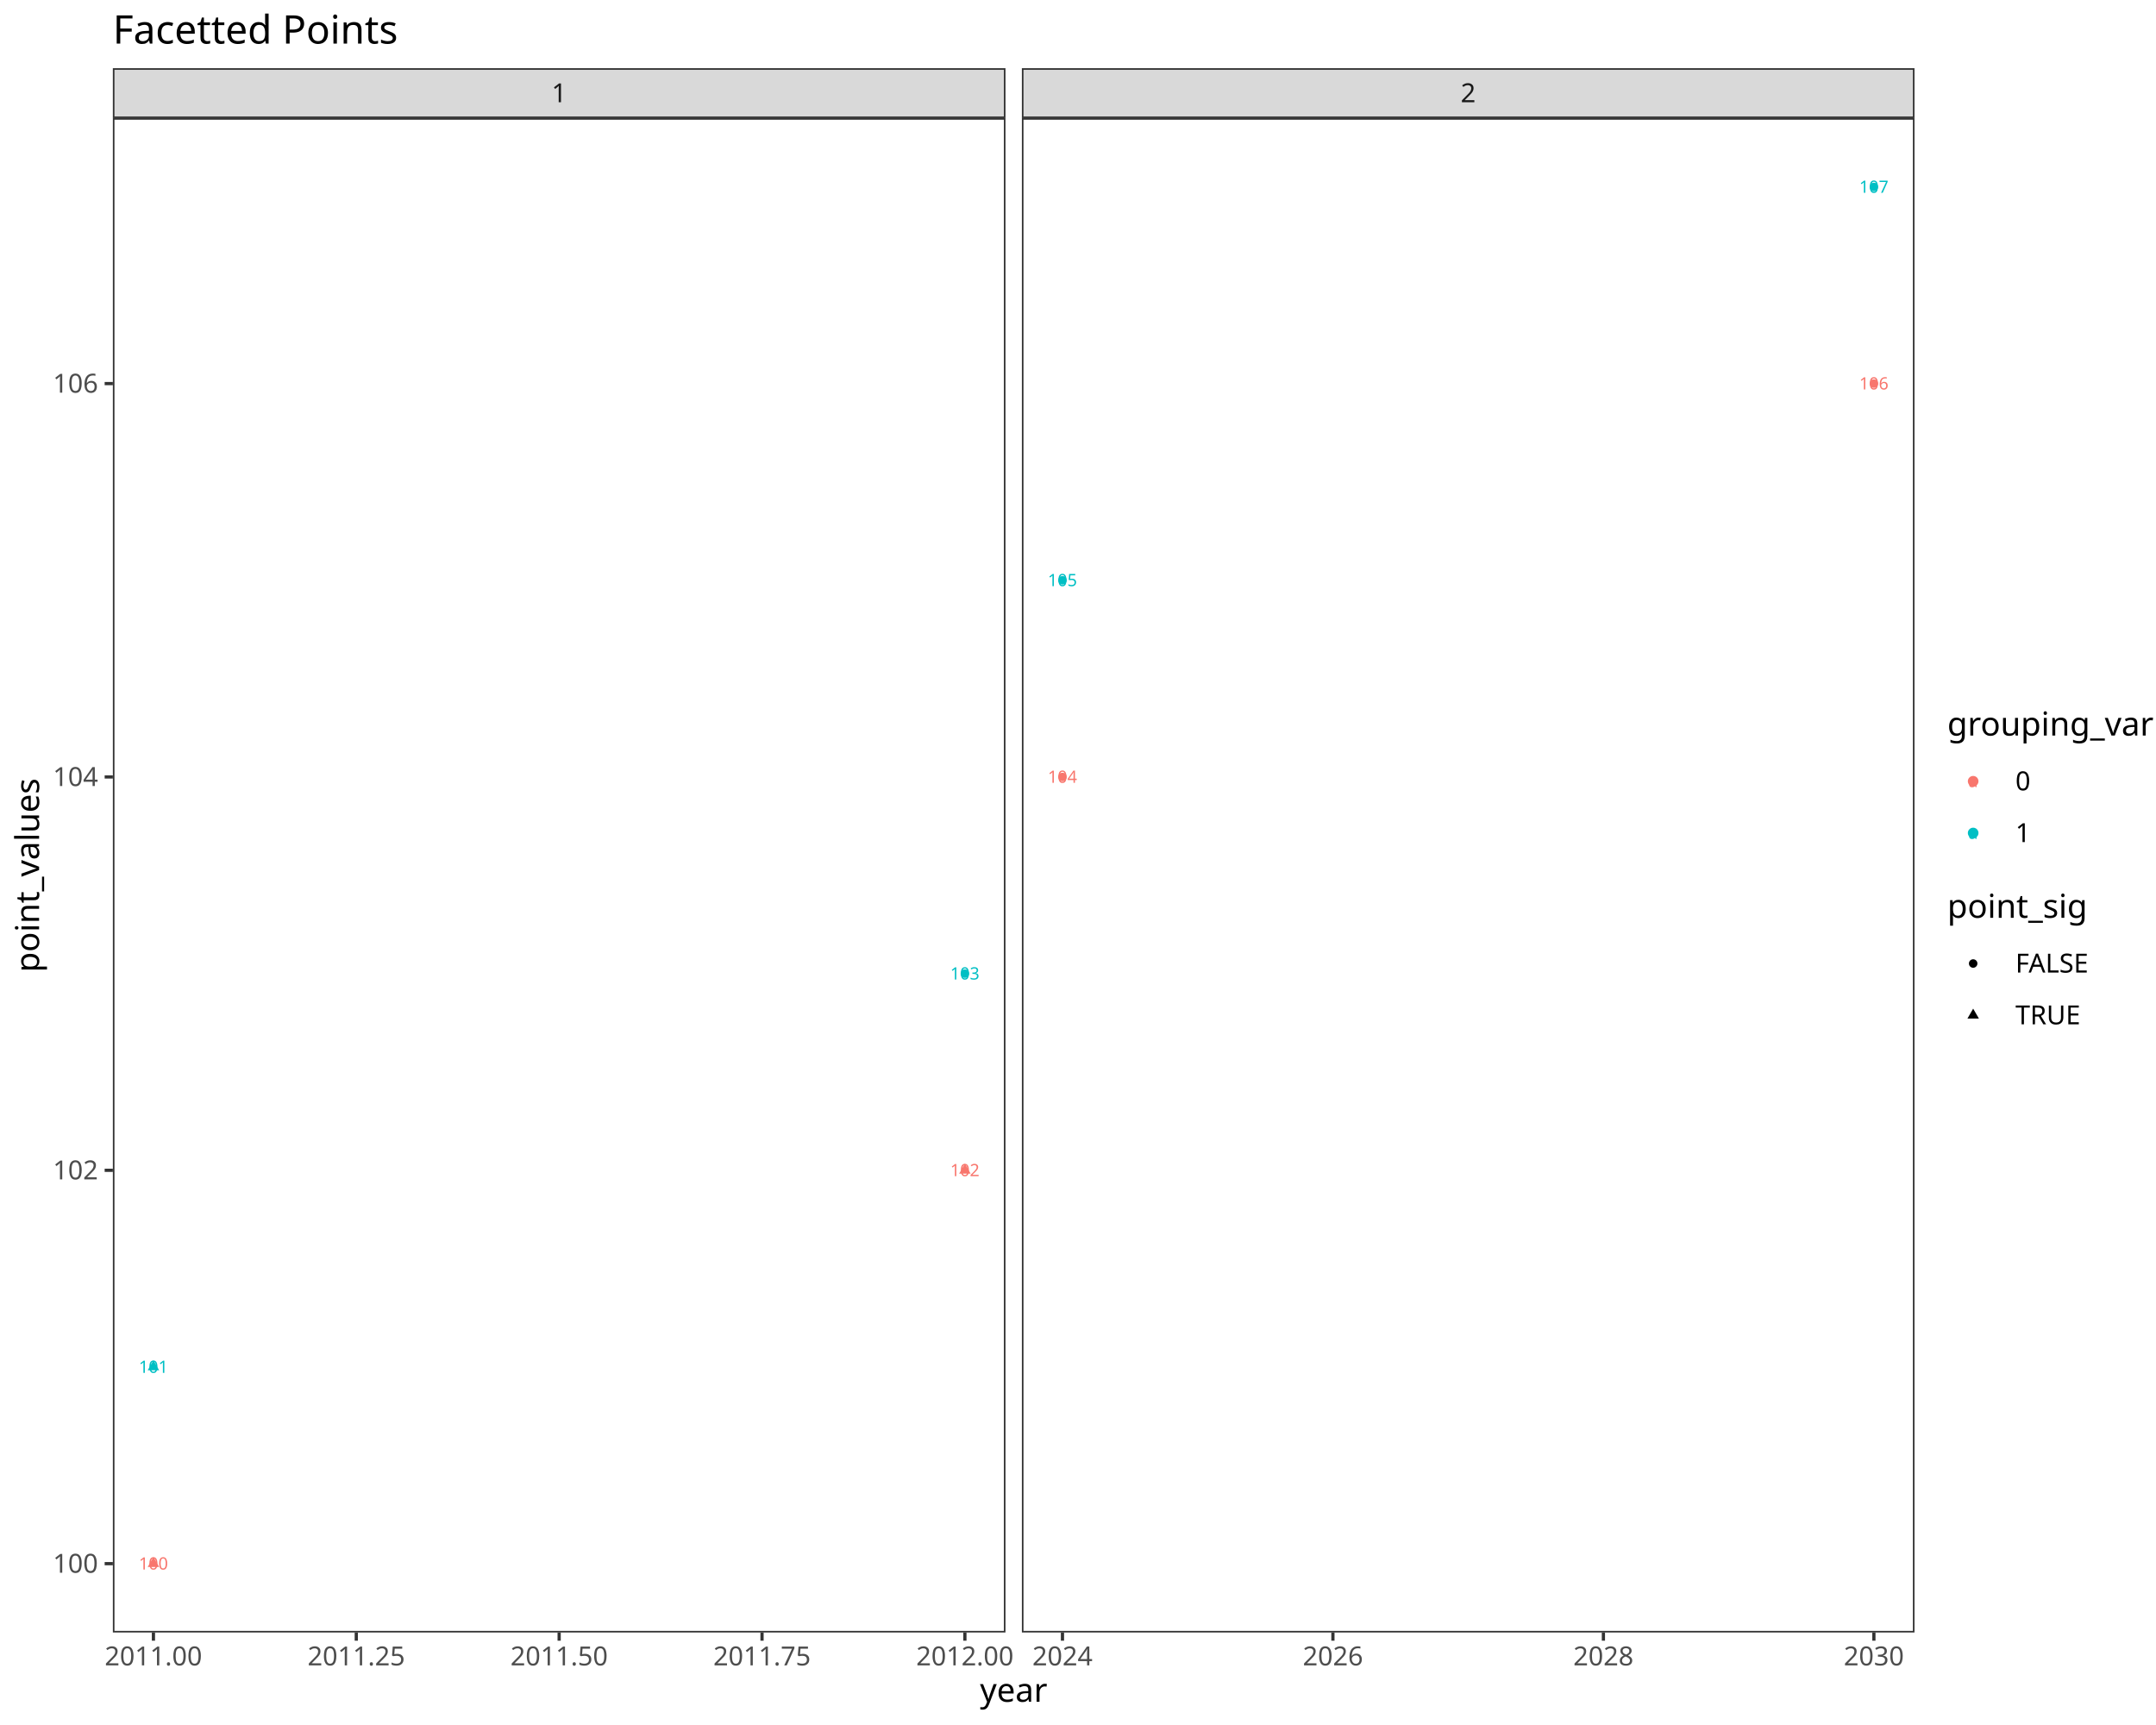
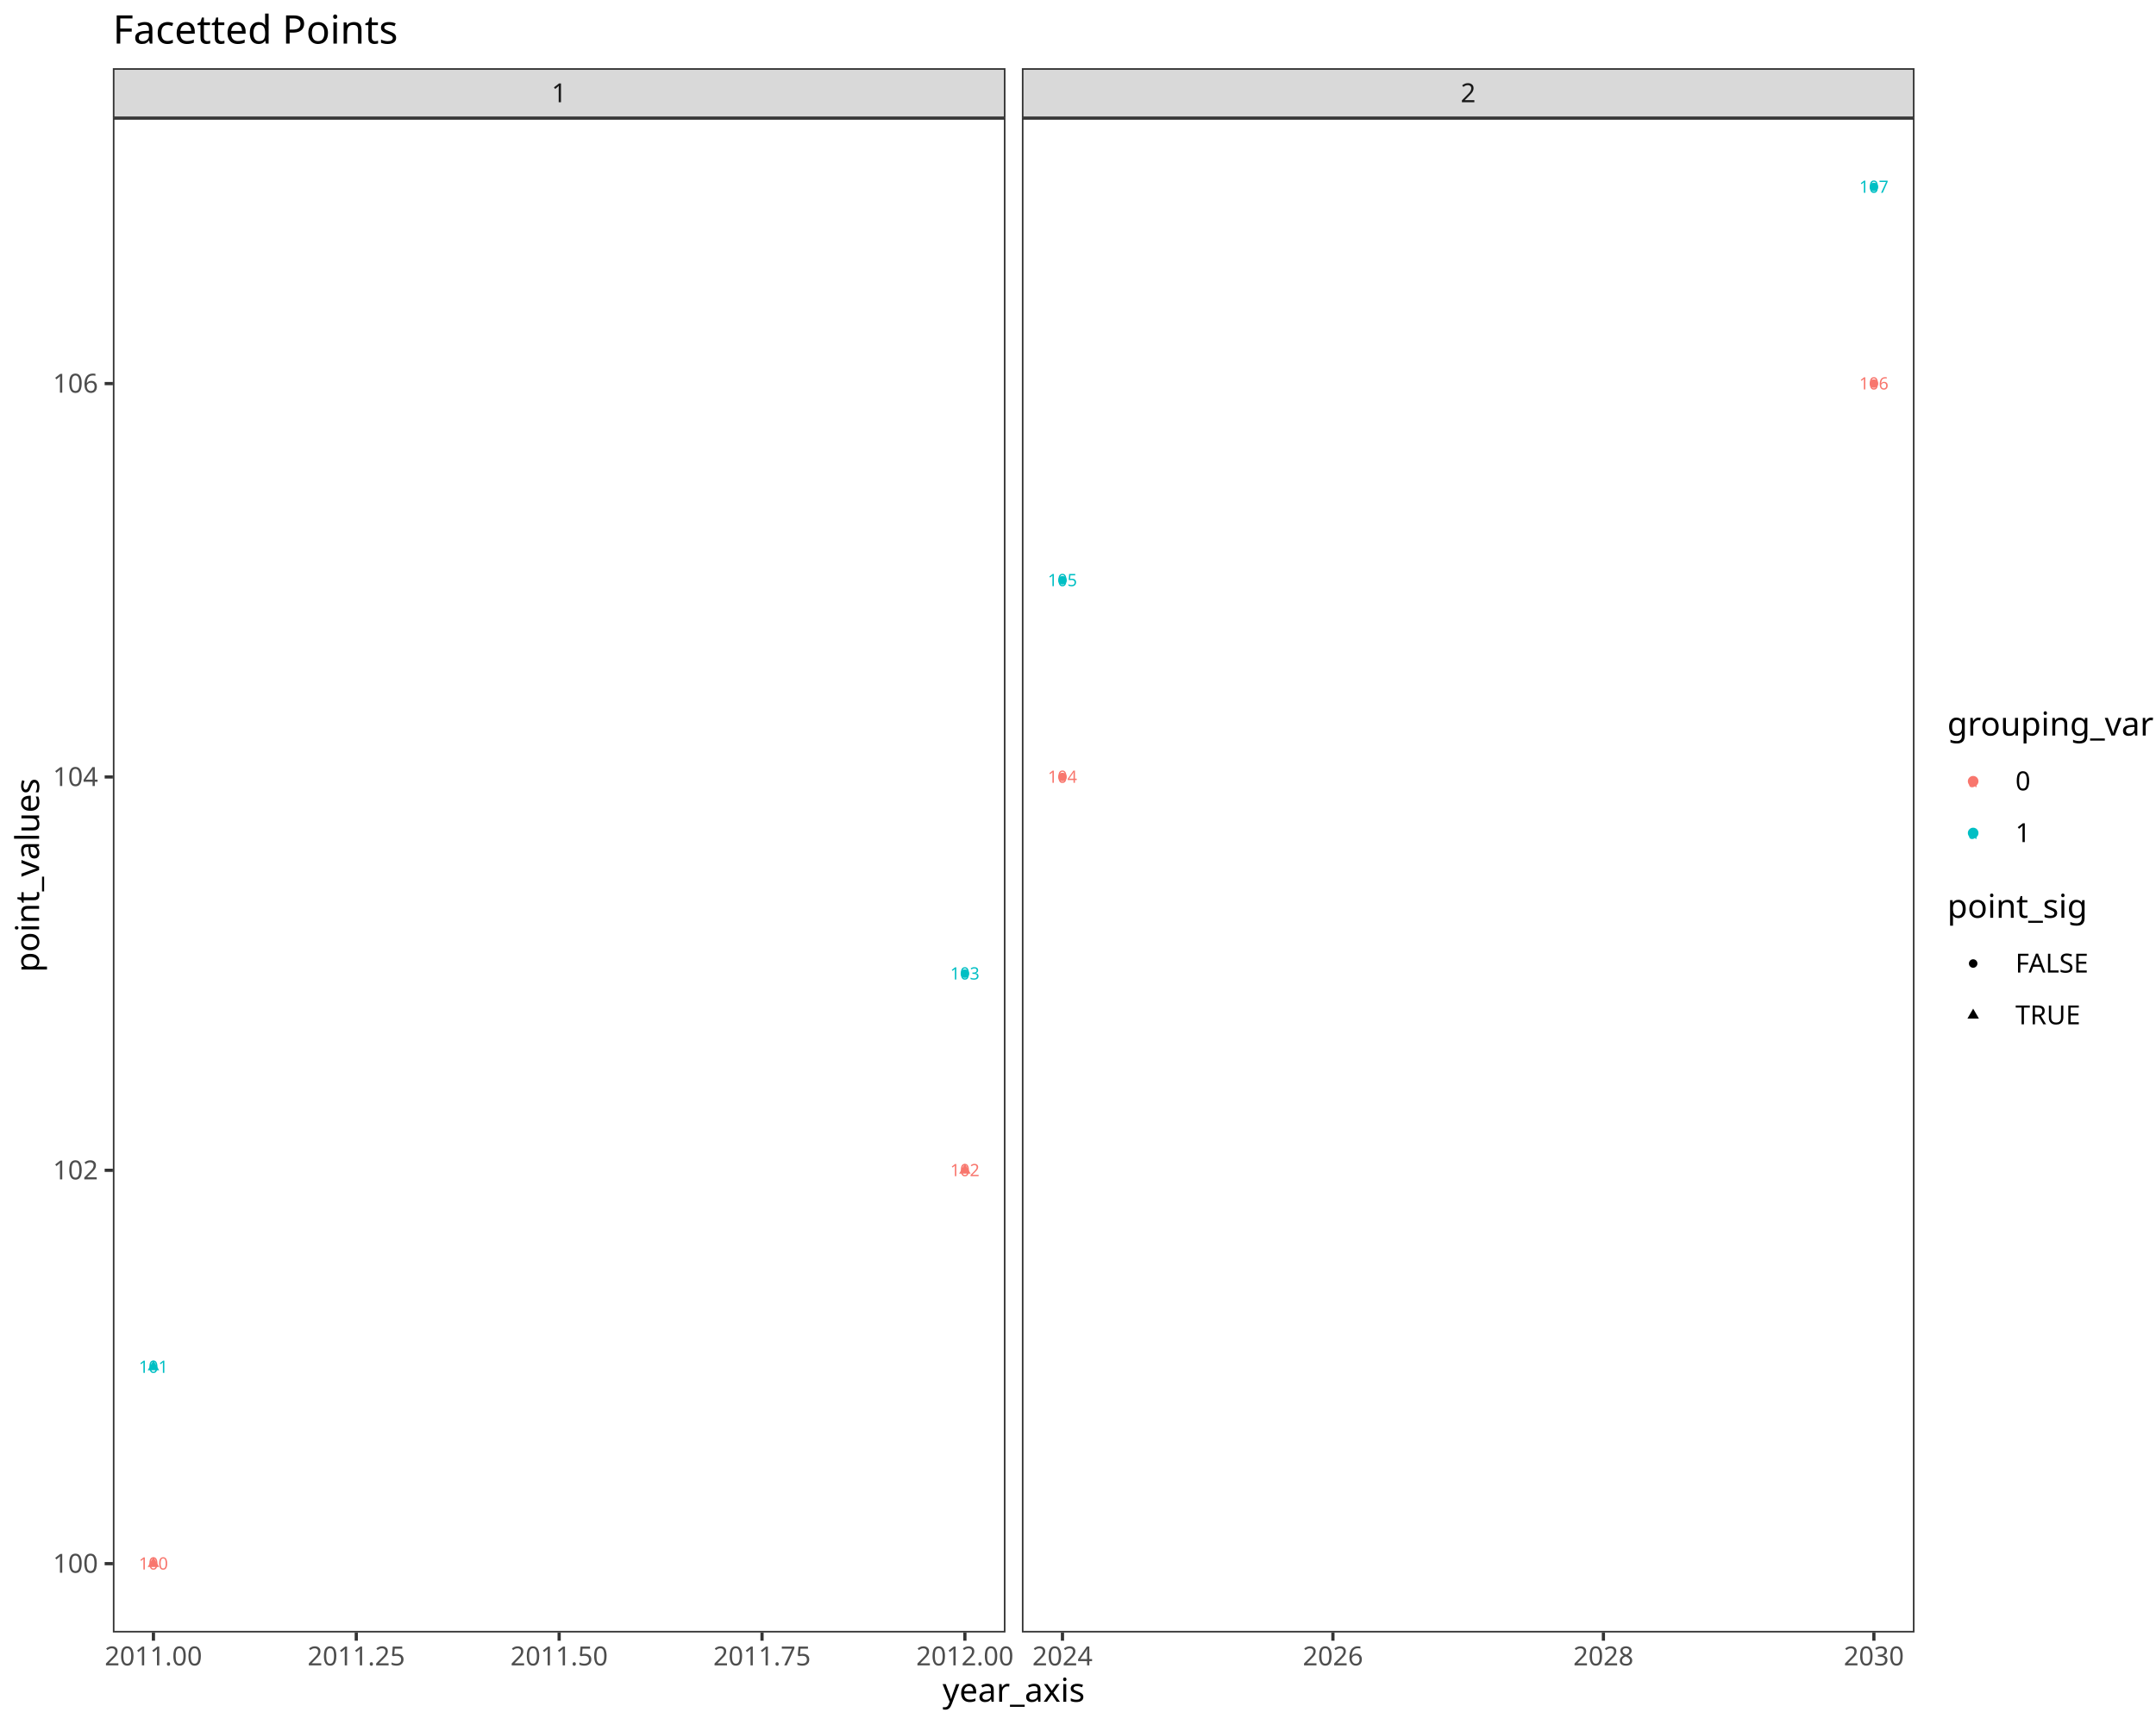
<svg xmlns="http://www.w3.org/2000/svg" class="svglite" data-engine-version="2.0" width="720.00pt" height="576.00pt" viewBox="0 0 720.00 576.00">
  <defs>
    <style type="text/css">
    .svglite line, .svglite polyline, .svglite polygon, .svglite path, .svglite rect, .svglite circle {
      fill: none;
      stroke: #000000;
      stroke-linecap: round;
      stroke-linejoin: round;
      stroke-miterlimit: 10.00;
    }
  </style>
  </defs>
  <rect width="100%" height="100%" style="stroke: none; fill: #FFFFFF;" />
  <defs>
    <clipPath id="cpMC4wMHw3MjAuMDB8MC4wMHw1NzYuMDA=">
      <rect x="0.00" y="0.00" width="720.00" height="576.00" />
    </clipPath>
  </defs>
  <g clip-path="url(#cpMC4wMHw3MjAuMDB8MC4wMHw1NzYuMDA=)">
    <rect x="0.00" y="0.00" width="720.00" height="576.00" style="stroke-width: 1.07; stroke: #FFFFFF; fill: #FFFFFF;" />
  </g>
  <defs>
    <clipPath id="cpMzcuNjl8MzM1Ljc4fDM5LjQzfDU0NS4xMQ==">
      <rect x="37.69" y="39.43" width="298.09" height="505.68" />
    </clipPath>
  </defs>
  <g clip-path="url(#cpMzcuNjl8MzM1Ljc4fDM5LjQzfDU0NS4xMQ==)">
    <rect x="37.69" y="39.43" width="298.09" height="505.68" style="stroke-width: 1.07; stroke: none; fill: #FFFFFF;" />
    <polygon points="51.24,519.92 53.15,523.23 49.32,523.23 " style="stroke-width: 0.71; stroke: none; fill: #F8766D;" />
    <polygon points="51.24,454.24 53.15,457.56 49.32,457.56 " style="stroke-width: 0.71; stroke: none; fill: #00BFC4;" />
    <polygon points="322.23,388.57 324.14,391.89 320.31,391.89 " style="stroke-width: 0.71; stroke: none; fill: #F8766D;" />
    <circle cx="322.23" cy="325.11" r="1.42" style="stroke-width: 0.71; stroke: none; fill: #00BFC4;" />
    <text x="51.24" y="524.09" text-anchor="middle" style="font-size: 5.69px; fill: #F8766D; font-family: sans;" textLength="9.50px" lengthAdjust="spacingAndGlyphs">100</text>
    <text x="51.24" y="458.41" text-anchor="middle" style="font-size: 5.69px; fill: #00BFC4; font-family: sans;" textLength="9.50px" lengthAdjust="spacingAndGlyphs">101</text>
    <text x="322.23" y="392.74" text-anchor="middle" style="font-size: 5.69px; fill: #F8766D; font-family: sans;" textLength="9.50px" lengthAdjust="spacingAndGlyphs">102</text>
    <text x="322.23" y="327.07" text-anchor="middle" style="font-size: 5.69px; fill: #00BFC4; font-family: sans;" textLength="9.50px" lengthAdjust="spacingAndGlyphs">103</text>
    <rect x="37.69" y="39.43" width="298.09" height="505.68" style="stroke-width: 1.07; stroke: #333333;" />
  </g>
  <g clip-path="url(#cpMC4wMHw3MjAuMDB8MC4wMHw1NzYuMDA=)">
</g>
  <defs>
    <clipPath id="cpMzQxLjI2fDYzOS4zNHwzOS40M3w1NDUuMTE=">
      <rect x="341.26" y="39.43" width="298.09" height="505.68" />
    </clipPath>
  </defs>
  <g clip-path="url(#cpMzQxLjI2fDYzOS4zNHwzOS40M3w1NDUuMTE=)">
    <rect x="341.26" y="39.43" width="298.09" height="505.68" style="stroke-width: 1.07; stroke: none; fill: #FFFFFF;" />
    <circle cx="354.81" cy="259.44" r="1.42" style="stroke-width: 0.71; stroke: none; fill: #F8766D;" />
    <circle cx="354.81" cy="193.76" r="1.42" style="stroke-width: 0.71; stroke: none; fill: #00BFC4;" />
    <circle cx="625.79" cy="128.09" r="1.42" style="stroke-width: 0.71; stroke: none; fill: #F8766D;" />
    <circle cx="625.79" cy="62.42" r="1.42" style="stroke-width: 0.71; stroke: none; fill: #00BFC4;" />
    <text x="354.81" y="261.39" text-anchor="middle" style="font-size: 5.69px; fill: #F8766D; font-family: sans;" textLength="9.50px" lengthAdjust="spacingAndGlyphs">104</text>
    <text x="354.81" y="195.72" text-anchor="middle" style="font-size: 5.69px; fill: #00BFC4; font-family: sans;" textLength="9.50px" lengthAdjust="spacingAndGlyphs">105</text>
    <text x="625.79" y="130.05" text-anchor="middle" style="font-size: 5.69px; fill: #F8766D; font-family: sans;" textLength="9.50px" lengthAdjust="spacingAndGlyphs">106</text>
    <text x="625.79" y="64.38" text-anchor="middle" style="font-size: 5.69px; fill: #00BFC4; font-family: sans;" textLength="9.50px" lengthAdjust="spacingAndGlyphs">107</text>
    <rect x="341.26" y="39.43" width="298.09" height="505.68" style="stroke-width: 1.07; stroke: #333333;" />
  </g>
  <g clip-path="url(#cpMC4wMHw3MjAuMDB8MC4wMHw1NzYuMDA=)">
</g>
  <defs>
    <clipPath id="cpMzcuNjl8MzM1Ljc4fDIyLjc4fDM5LjQz">
      <rect x="37.69" y="22.78" width="298.09" height="16.65" />
    </clipPath>
  </defs>
  <g clip-path="url(#cpMzcuNjl8MzM1Ljc4fDIyLjc4fDM5LjQz)">
    <rect x="37.69" y="22.78" width="298.09" height="16.65" style="stroke-width: 1.07; stroke: #333333; fill: #D9D9D9;" />
    <text x="186.73" y="34.14" text-anchor="middle" style="font-size: 8.80px; fill: #1A1A1A; font-family: sans;" textLength="4.89px" lengthAdjust="spacingAndGlyphs">1</text>
  </g>
  <g clip-path="url(#cpMC4wMHw3MjAuMDB8MC4wMHw1NzYuMDA=)">
</g>
  <defs>
    <clipPath id="cpMzQxLjI2fDYzOS4zNHwyMi43OHwzOS40Mw==">
      <rect x="341.26" y="22.78" width="298.09" height="16.65" />
    </clipPath>
  </defs>
  <g clip-path="url(#cpMzQxLjI2fDYzOS4zNHwyMi43OHwzOS40Mw==)">
    <rect x="341.26" y="22.78" width="298.09" height="16.65" style="stroke-width: 1.07; stroke: #333333; fill: #D9D9D9;" />
    <text x="490.30" y="34.14" text-anchor="middle" style="font-size: 8.80px; fill: #1A1A1A; font-family: sans;" textLength="4.89px" lengthAdjust="spacingAndGlyphs">2</text>
  </g>
  <g clip-path="url(#cpMC4wMHw3MjAuMDB8MC4wMHw1NzYuMDA=)">
    <polyline points="51.24,547.85 51.24,545.11 " style="stroke-width: 1.07; stroke: #333333; stroke-linecap: butt;" />
    <polyline points="118.98,547.85 118.98,545.11 " style="stroke-width: 1.07; stroke: #333333; stroke-linecap: butt;" />
    <polyline points="186.73,547.85 186.73,545.11 " style="stroke-width: 1.07; stroke: #333333; stroke-linecap: butt;" />
    <polyline points="254.48,547.85 254.48,545.11 " style="stroke-width: 1.07; stroke: #333333; stroke-linecap: butt;" />
    <polyline points="322.23,547.85 322.23,545.11 " style="stroke-width: 1.07; stroke: #333333; stroke-linecap: butt;" />
    <text x="51.24" y="556.10" text-anchor="middle" style="font-size: 8.80px; fill: #4D4D4D; font-family: sans;" textLength="31.81px" lengthAdjust="spacingAndGlyphs">2011.00</text>
    <text x="118.98" y="556.10" text-anchor="middle" style="font-size: 8.80px; fill: #4D4D4D; font-family: sans;" textLength="31.81px" lengthAdjust="spacingAndGlyphs">2011.25</text>
    <text x="186.73" y="556.10" text-anchor="middle" style="font-size: 8.80px; fill: #4D4D4D; font-family: sans;" textLength="31.81px" lengthAdjust="spacingAndGlyphs">2011.50</text>
    <text x="254.48" y="556.10" text-anchor="middle" style="font-size: 8.80px; fill: #4D4D4D; font-family: sans;" textLength="31.81px" lengthAdjust="spacingAndGlyphs">2011.75</text>
    <text x="322.23" y="556.10" text-anchor="middle" style="font-size: 8.80px; fill: #4D4D4D; font-family: sans;" textLength="31.81px" lengthAdjust="spacingAndGlyphs">2012.00</text>
    <polyline points="354.81,547.85 354.81,545.11 " style="stroke-width: 1.07; stroke: #333333; stroke-linecap: butt;" />
    <polyline points="445.13,547.85 445.13,545.11 " style="stroke-width: 1.07; stroke: #333333; stroke-linecap: butt;" />
    <polyline points="535.46,547.85 535.46,545.11 " style="stroke-width: 1.07; stroke: #333333; stroke-linecap: butt;" />
    <polyline points="625.79,547.85 625.79,545.11 " style="stroke-width: 1.07; stroke: #333333; stroke-linecap: butt;" />
    <text x="354.81" y="556.10" text-anchor="middle" style="font-size: 8.80px; fill: #4D4D4D; font-family: sans;" textLength="19.58px" lengthAdjust="spacingAndGlyphs">2024</text>
    <text x="445.13" y="556.10" text-anchor="middle" style="font-size: 8.80px; fill: #4D4D4D; font-family: sans;" textLength="19.58px" lengthAdjust="spacingAndGlyphs">2026</text>
    <text x="535.46" y="556.10" text-anchor="middle" style="font-size: 8.80px; fill: #4D4D4D; font-family: sans;" textLength="19.58px" lengthAdjust="spacingAndGlyphs">2028</text>
    <text x="625.79" y="556.10" text-anchor="middle" style="font-size: 8.80px; fill: #4D4D4D; font-family: sans;" textLength="19.58px" lengthAdjust="spacingAndGlyphs">2030</text>
    <text x="32.76" y="525.16" text-anchor="end" style="font-size: 8.80px; fill: #4D4D4D; font-family: sans;" textLength="14.68px" lengthAdjust="spacingAndGlyphs">100</text>
    <text x="32.76" y="393.81" text-anchor="end" style="font-size: 8.80px; fill: #4D4D4D; font-family: sans;" textLength="14.68px" lengthAdjust="spacingAndGlyphs">102</text>
    <text x="32.76" y="262.46" text-anchor="end" style="font-size: 8.80px; fill: #4D4D4D; font-family: sans;" textLength="14.68px" lengthAdjust="spacingAndGlyphs">104</text>
    <text x="32.76" y="131.12" text-anchor="end" style="font-size: 8.80px; fill: #4D4D4D; font-family: sans;" textLength="14.68px" lengthAdjust="spacingAndGlyphs">106</text>
    <polyline points="34.95,522.13 37.69,522.13 " style="stroke-width: 1.07; stroke: #333333; stroke-linecap: butt;" />
    <polyline points="34.95,390.78 37.69,390.78 " style="stroke-width: 1.07; stroke: #333333; stroke-linecap: butt;" />
    <polyline points="34.95,259.44 37.69,259.44 " style="stroke-width: 1.07; stroke: #333333; stroke-linecap: butt;" />
    <polyline points="34.95,128.09 37.69,128.09 " style="stroke-width: 1.07; stroke: #333333; stroke-linecap: butt;" />
-     <text x="338.52" y="568.24" text-anchor="middle" style="font-size: 11.00px; font-family: sans;" textLength="21.40px" lengthAdjust="spacingAndGlyphs">year</text>
+     <text x="338.52" y="568.24" text-anchor="middle" style="font-size: 11.00px; font-family: sans;" textLength="47.09px" lengthAdjust="spacingAndGlyphs">year_axis</text>
    <text transform="translate(13.05,292.27) rotate(-90)" text-anchor="middle" style="font-size: 11.00px; font-family: sans;" textLength="61.78px" lengthAdjust="spacingAndGlyphs">point_values</text>
    <rect x="650.30" y="236.90" width="64.22" height="49.89" style="stroke-width: 1.07; stroke: none; fill: #FFFFFF;" />
    <text x="650.30" y="245.61" style="font-size: 11.00px; font-family: sans;" textLength="64.22px" lengthAdjust="spacingAndGlyphs">grouping_var</text>
    <rect x="650.30" y="252.23" width="17.28" height="17.28" style="stroke-width: 1.07; stroke: none; fill: #FFFFFF;" />
    <circle cx="658.94" cy="260.87" r="1.42" style="stroke-width: 0.71; stroke: #F8766D; fill: #F8766D;" />
    <text x="658.94" y="262.83" text-anchor="middle" style="font-size: 5.69px; fill: #F8766D; font-family: sans;" textLength="3.17px" lengthAdjust="spacingAndGlyphs">a</text>
    <rect x="650.30" y="269.51" width="17.28" height="17.28" style="stroke-width: 1.07; stroke: none; fill: #FFFFFF;" />
    <circle cx="658.94" cy="278.15" r="1.42" style="stroke-width: 0.71; stroke: #00BFC4; fill: #00BFC4;" />
    <text x="658.94" y="280.11" text-anchor="middle" style="font-size: 5.69px; fill: #00BFC4; font-family: sans;" textLength="3.17px" lengthAdjust="spacingAndGlyphs">a</text>
    <text x="673.06" y="263.90" style="font-size: 8.80px; font-family: sans;" textLength="4.89px" lengthAdjust="spacingAndGlyphs">0</text>
    <text x="673.06" y="281.18" style="font-size: 8.80px; font-family: sans;" textLength="4.89px" lengthAdjust="spacingAndGlyphs">1</text>
    <rect x="650.30" y="297.75" width="50.64" height="49.89" style="stroke-width: 1.07; stroke: none; fill: #FFFFFF;" />
    <text x="650.30" y="306.46" style="font-size: 11.00px; font-family: sans;" textLength="44.04px" lengthAdjust="spacingAndGlyphs">point_sig</text>
    <rect x="650.30" y="313.09" width="17.28" height="17.28" style="stroke-width: 1.07; stroke: none; fill: #FFFFFF;" />
    <circle cx="658.94" cy="321.73" r="1.42" style="stroke-width: 0.71; stroke: none; fill: #000000;" />
    <rect x="650.30" y="330.37" width="17.28" height="17.28" style="stroke-width: 1.07; stroke: none; fill: #FFFFFF;" />
    <polygon points="658.94,336.80 660.86,340.11 657.03,340.11 " style="stroke-width: 0.71; stroke: none; fill: #000000;" />
    <text x="673.06" y="324.75" style="font-size: 8.80px; font-family: sans;" textLength="27.88px" lengthAdjust="spacingAndGlyphs">FALSE</text>
    <text x="673.06" y="342.03" style="font-size: 8.80px; font-family: sans;" textLength="23.96px" lengthAdjust="spacingAndGlyphs">TRUE</text>
    <text x="37.69" y="14.56" style="font-size: 13.20px; font-family: sans;" textLength="91.73px" lengthAdjust="spacingAndGlyphs">Facetted Points</text>
  </g>
</svg>
